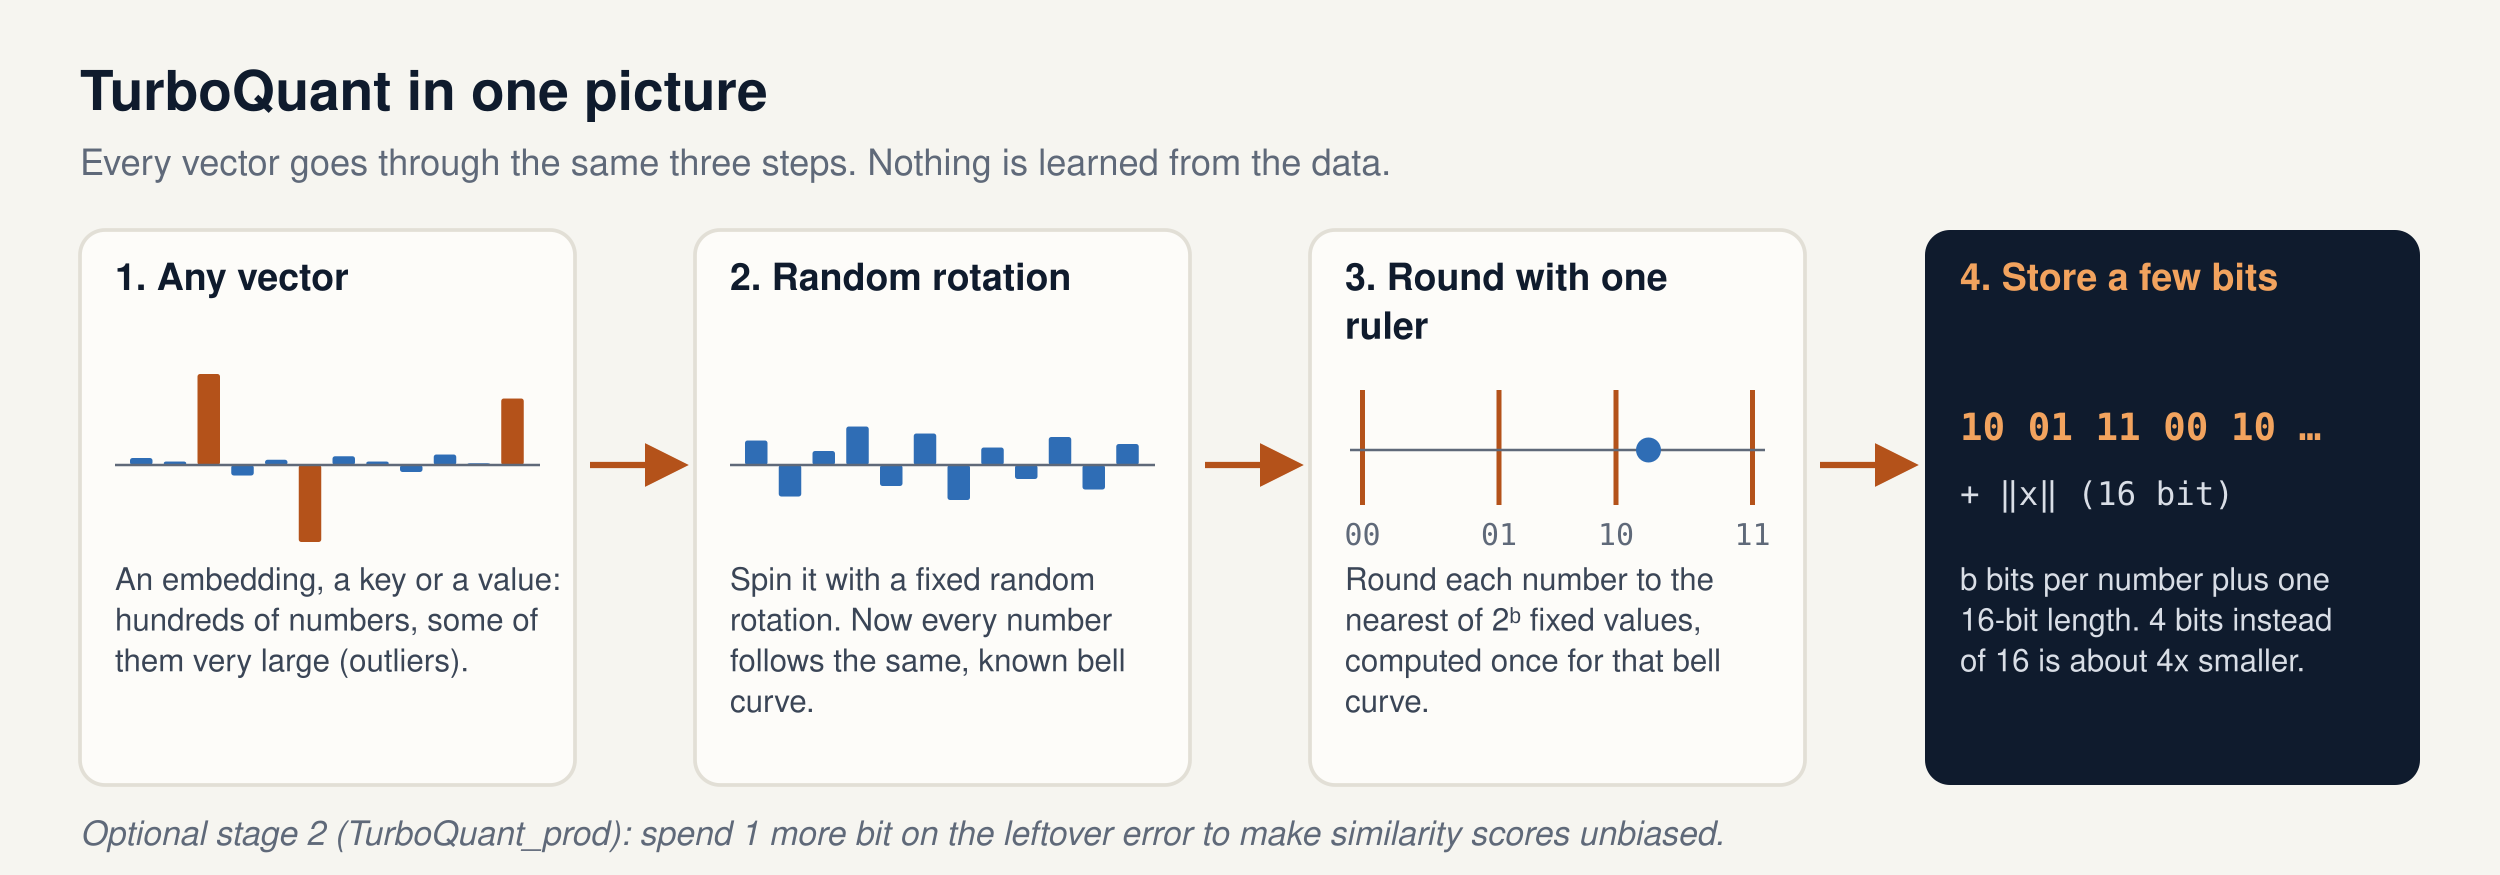
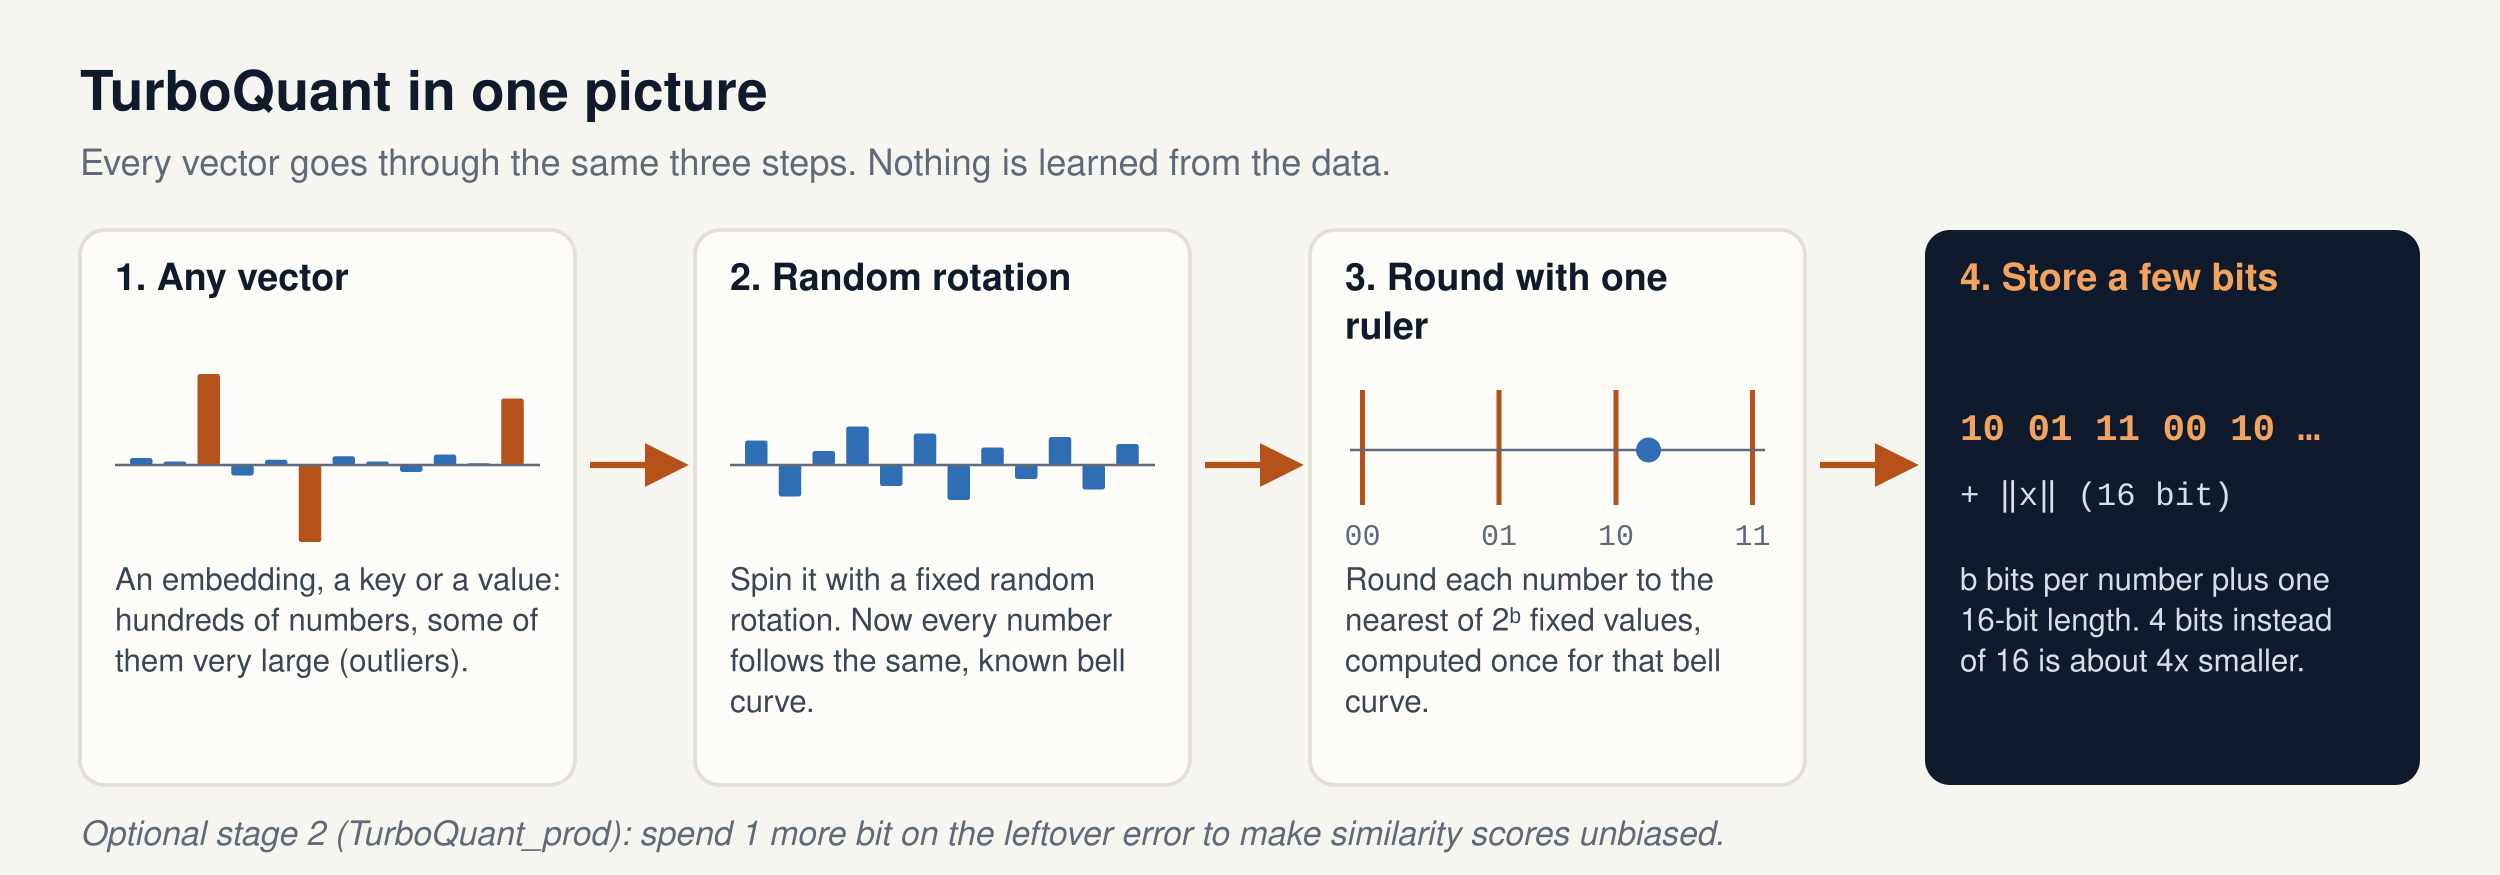
<svg xmlns="http://www.w3.org/2000/svg" viewBox="0 0 1000 350" width="1000" height="350" role="img" aria-label="TurboQuant in one picture">
  <defs>
    <marker id="arr" viewBox="0 0 10 10" refX="8" refY="5" markerWidth="7" markerHeight="7" orient="auto-start-reverse">
      <path d="M0,0 L10,5 L0,10 z" fill="context-stroke" />
    </marker>
  </defs>
  <rect x="0.0" y="0.0" width="1000.0" height="350.0" rx="0" fill="#F6F5F0" />
  <text x="32.0" y="44.0" font-family="IBM Plex Sans, Segoe UI, Helvetica, Arial, sans-serif" font-size="22" font-weight="600" fill="#0F1B2D" text-anchor="start">TurboQuant in one picture</text>
  <text x="32.0" y="70.0" font-family="IBM Plex Sans, Segoe UI, Helvetica, Arial, sans-serif" font-size="14.5" font-weight="400" fill="#5F6979" text-anchor="start">Every vector goes through the same three steps. Nothing is learned from the data.</text>
  <rect x="32.0" y="92.0" width="198.0" height="222.0" rx="10" fill="#FDFCF9" stroke="#E2DFD6" stroke-width="1.5" />
  <text x="46.0" y="116.0" font-family="IBM Plex Sans, Segoe UI, Helvetica, Arial, sans-serif" font-size="15" font-weight="600" fill="#0F1B2D" text-anchor="start">1. Any vector</text>
  <text x="46.0" y="236.0" font-family="IBM Plex Sans, Segoe UI, Helvetica, Arial, sans-serif" font-size="12.5" font-weight="400" fill="#3A4556" text-anchor="start">An embedding, a key or a value:</text>
  <text x="46.0" y="252.2" font-family="IBM Plex Sans, Segoe UI, Helvetica, Arial, sans-serif" font-size="12.5" font-weight="400" fill="#3A4556" text-anchor="start">hundreds of numbers, some of</text>
  <text x="46.0" y="268.5" font-family="IBM Plex Sans, Segoe UI, Helvetica, Arial, sans-serif" font-size="12.5" font-weight="400" fill="#3A4556" text-anchor="start">them very large (outliers).</text>
  <rect x="52.0" y="183.2" width="9.0" height="2.8" rx="1" fill="#2F6DB5" />
  <rect x="65.5" y="184.6" width="9.0" height="1.4" rx="1" fill="#2F6DB5" />
  <rect x="79.0" y="149.6" width="9.0" height="36.4" rx="1" fill="#B4521A" />
  <rect x="92.5" y="186.0" width="9.0" height="4.2" rx="1" fill="#2F6DB5" />
  <rect x="106.0" y="183.9" width="9.0" height="2.1" rx="1" fill="#2F6DB5" />
  <rect x="119.5" y="186.0" width="9.0" height="30.8" rx="1" fill="#B4521A" />
  <rect x="133.0" y="182.5" width="9.0" height="3.5" rx="1" fill="#2F6DB5" />
  <rect x="146.5" y="184.6" width="9.0" height="1.4" rx="1" fill="#2F6DB5" />
  <rect x="160.0" y="186.0" width="9.0" height="2.8" rx="1" fill="#2F6DB5" />
  <rect x="173.5" y="181.8" width="9.0" height="4.2" rx="1" fill="#2F6DB5" />
  <rect x="187.0" y="185.3" width="9.0" height="0.7" rx="1" fill="#2F6DB5" />
  <rect x="200.5" y="159.4" width="9.0" height="26.6" rx="1" fill="#B4521A" />
  <line x1="46.0" y1="186.0" x2="216.0" y2="186.0" stroke="#5F6979" stroke-width="1" />
  <line x1="236.0" y1="186.0" x2="272.0" y2="186.0" stroke="#B4521A" stroke-width="2.5" marker-end="url(#arr)" />
  <rect x="278.0" y="92.0" width="198.0" height="222.0" rx="10" fill="#FDFCF9" stroke="#E2DFD6" stroke-width="1.5" />
  <text x="292.0" y="116.0" font-family="IBM Plex Sans, Segoe UI, Helvetica, Arial, sans-serif" font-size="15" font-weight="600" fill="#0F1B2D" text-anchor="start">2. Random rotation</text>
  <text x="292.0" y="236.0" font-family="IBM Plex Sans, Segoe UI, Helvetica, Arial, sans-serif" font-size="12.5" font-weight="400" fill="#3A4556" text-anchor="start">Spin it with a fixed random</text>
  <text x="292.0" y="252.2" font-family="IBM Plex Sans, Segoe UI, Helvetica, Arial, sans-serif" font-size="12.5" font-weight="400" fill="#3A4556" text-anchor="start">rotation. Now every number</text>
  <text x="292.0" y="268.5" font-family="IBM Plex Sans, Segoe UI, Helvetica, Arial, sans-serif" font-size="12.5" font-weight="400" fill="#3A4556" text-anchor="start">follows the same, known bell</text>
  <text x="292.0" y="284.8" font-family="IBM Plex Sans, Segoe UI, Helvetica, Arial, sans-serif" font-size="12.5" font-weight="400" fill="#3A4556" text-anchor="start">curve.</text>
  <rect x="298.0" y="176.2" width="9.0" height="9.8" rx="1" fill="#2F6DB5" />
  <rect x="311.5" y="186.0" width="9.0" height="12.6" rx="1" fill="#2F6DB5" />
  <rect x="325.0" y="180.4" width="9.0" height="5.6" rx="1" fill="#2F6DB5" />
  <rect x="338.5" y="170.6" width="9.0" height="15.4" rx="1" fill="#2F6DB5" />
  <rect x="352.0" y="186.0" width="9.0" height="8.4" rx="1" fill="#2F6DB5" />
  <rect x="365.5" y="173.4" width="9.0" height="12.6" rx="1" fill="#2F6DB5" />
  <rect x="379.0" y="186.0" width="9.0" height="14.0" rx="1" fill="#2F6DB5" />
  <rect x="392.5" y="179.0" width="9.0" height="7.0" rx="1" fill="#2F6DB5" />
  <rect x="406.0" y="186.0" width="9.0" height="5.6" rx="1" fill="#2F6DB5" />
  <rect x="419.5" y="174.8" width="9.0" height="11.2" rx="1" fill="#2F6DB5" />
  <rect x="433.0" y="186.0" width="9.0" height="9.8" rx="1" fill="#2F6DB5" />
  <rect x="446.5" y="177.6" width="9.0" height="8.4" rx="1" fill="#2F6DB5" />
  <line x1="292.0" y1="186.0" x2="462.0" y2="186.0" stroke="#5F6979" stroke-width="1" />
  <line x1="482.0" y1="186.0" x2="518.0" y2="186.0" stroke="#B4521A" stroke-width="2.5" marker-end="url(#arr)" />
  <rect x="524.0" y="92.0" width="198.0" height="222.0" rx="10" fill="#FDFCF9" stroke="#E2DFD6" stroke-width="1.5" />
  <text x="538.0" y="116.0" font-family="IBM Plex Sans, Segoe UI, Helvetica, Arial, sans-serif" font-size="15" font-weight="600" fill="#0F1B2D" text-anchor="start">3. Round with one</text>
  <text x="538.0" y="135.5" font-family="IBM Plex Sans, Segoe UI, Helvetica, Arial, sans-serif" font-size="15" font-weight="600" fill="#0F1B2D" text-anchor="start">ruler</text>
  <text x="538.0" y="236.0" font-family="IBM Plex Sans, Segoe UI, Helvetica, Arial, sans-serif" font-size="12.5" font-weight="400" fill="#3A4556" text-anchor="start">Round each number to the</text>
  <text x="538.0" y="252.2" font-family="IBM Plex Sans, Segoe UI, Helvetica, Arial, sans-serif" font-size="12.5" font-weight="400" fill="#3A4556" text-anchor="start">nearest of 2ᵇ fixed values,</text>
  <text x="538.0" y="268.5" font-family="IBM Plex Sans, Segoe UI, Helvetica, Arial, sans-serif" font-size="12.5" font-weight="400" fill="#3A4556" text-anchor="start">computed once for that bell</text>
  <text x="538.0" y="284.8" font-family="IBM Plex Sans, Segoe UI, Helvetica, Arial, sans-serif" font-size="12.5" font-weight="400" fill="#3A4556" text-anchor="start">curve.</text>
  <line x1="545.0" y1="156.0" x2="545.0" y2="202.0" stroke="#B4521A" stroke-width="2" />
-   <text x="545.0" y="218.0" font-family="JetBrains Mono, Consolas, Menlo, monospace" font-size="12" font-weight="400" fill="#5F6979" text-anchor="middle">00</text>
+   <text x="545.0" y="218.0" font-family="Consolas, Courier New, Menlo, monospace" font-size="12" font-weight="400" fill="#5F6979" text-anchor="middle">00</text>
  <line x1="599.6" y1="156.0" x2="599.6" y2="202.0" stroke="#B4521A" stroke-width="2" />
-   <text x="599.6" y="218.0" font-family="JetBrains Mono, Consolas, Menlo, monospace" font-size="12" font-weight="400" fill="#5F6979" text-anchor="middle">01</text>
+   <text x="599.6" y="218.0" font-family="Consolas, Courier New, Menlo, monospace" font-size="12" font-weight="400" fill="#5F6979" text-anchor="middle">01</text>
  <line x1="646.4" y1="156.0" x2="646.4" y2="202.0" stroke="#B4521A" stroke-width="2" />
-   <text x="646.4" y="218.0" font-family="JetBrains Mono, Consolas, Menlo, monospace" font-size="12" font-weight="400" fill="#5F6979" text-anchor="middle">10</text>
+   <text x="646.4" y="218.0" font-family="Consolas, Courier New, Menlo, monospace" font-size="12" font-weight="400" fill="#5F6979" text-anchor="middle">10</text>
  <line x1="701.0" y1="156.0" x2="701.0" y2="202.0" stroke="#B4521A" stroke-width="2" />
-   <text x="701.0" y="218.0" font-family="JetBrains Mono, Consolas, Menlo, monospace" font-size="12" font-weight="400" fill="#5F6979" text-anchor="middle">11</text>
+   <text x="701.0" y="218.0" font-family="Consolas, Courier New, Menlo, monospace" font-size="12" font-weight="400" fill="#5F6979" text-anchor="middle">11</text>
  <line x1="540.0" y1="180.0" x2="706.0" y2="180.0" stroke="#5F6979" stroke-width="1" />
  <circle cx="659.4" cy="180.0" r="5" fill="#2F6DB5" />
  <line x1="728.0" y1="186.0" x2="764.0" y2="186.0" stroke="#B4521A" stroke-width="2.5" marker-end="url(#arr)" />
  <rect x="770.0" y="92.0" width="198.0" height="222.0" rx="10" fill="#0F1B2D" />
  <text x="784.0" y="116.0" font-family="IBM Plex Sans, Segoe UI, Helvetica, Arial, sans-serif" font-size="15" font-weight="600" fill="#F2A35E" text-anchor="start">4. Store a few bits</text>
  <text x="784.0" y="236.0" font-family="IBM Plex Sans, Segoe UI, Helvetica, Arial, sans-serif" font-size="12.5" font-weight="400" fill="#D9DEE6" text-anchor="start">b bits per number plus one</text>
  <text x="784.0" y="252.2" font-family="IBM Plex Sans, Segoe UI, Helvetica, Arial, sans-serif" font-size="12.5" font-weight="400" fill="#D9DEE6" text-anchor="start">16-bit length. 4 bits instead</text>
  <text x="784.0" y="268.5" font-family="IBM Plex Sans, Segoe UI, Helvetica, Arial, sans-serif" font-size="12.5" font-weight="400" fill="#D9DEE6" text-anchor="start">of 16 is about 4x smaller.</text>
-   <text x="784.0" y="176.0" font-family="JetBrains Mono, Consolas, Menlo, monospace" font-size="15" font-weight="600" fill="#F2A35E" text-anchor="start">10 01 11 00 10 …</text>
-   <text x="784.0" y="202.0" font-family="JetBrains Mono, Consolas, Menlo, monospace" font-size="13" font-weight="400" fill="#D9DEE6" text-anchor="start">+ ‖x‖ (16 bit)</text>
+   <text x="784.0" y="176.0" font-family="Consolas, Courier New, Menlo, monospace" font-size="15" font-weight="600" fill="#F2A35E" text-anchor="start">10 01 11 00 10 …</text>
+   <text x="784.0" y="202.0" font-family="Consolas, Courier New, Menlo, monospace" font-size="13" font-weight="400" fill="#D9DEE6" text-anchor="start">+ ‖x‖ (16 bit)</text>
  <text x="32.0" y="338.0" font-family="IBM Plex Sans, Segoe UI, Helvetica, Arial, sans-serif" font-size="13.5" font-weight="400" fill="#5F6979" text-anchor="start" font-style="italic">Optional stage 2 (TurboQuant_prod): spend 1 more bit on the leftover error to make similarity scores unbiased.</text>
</svg>
